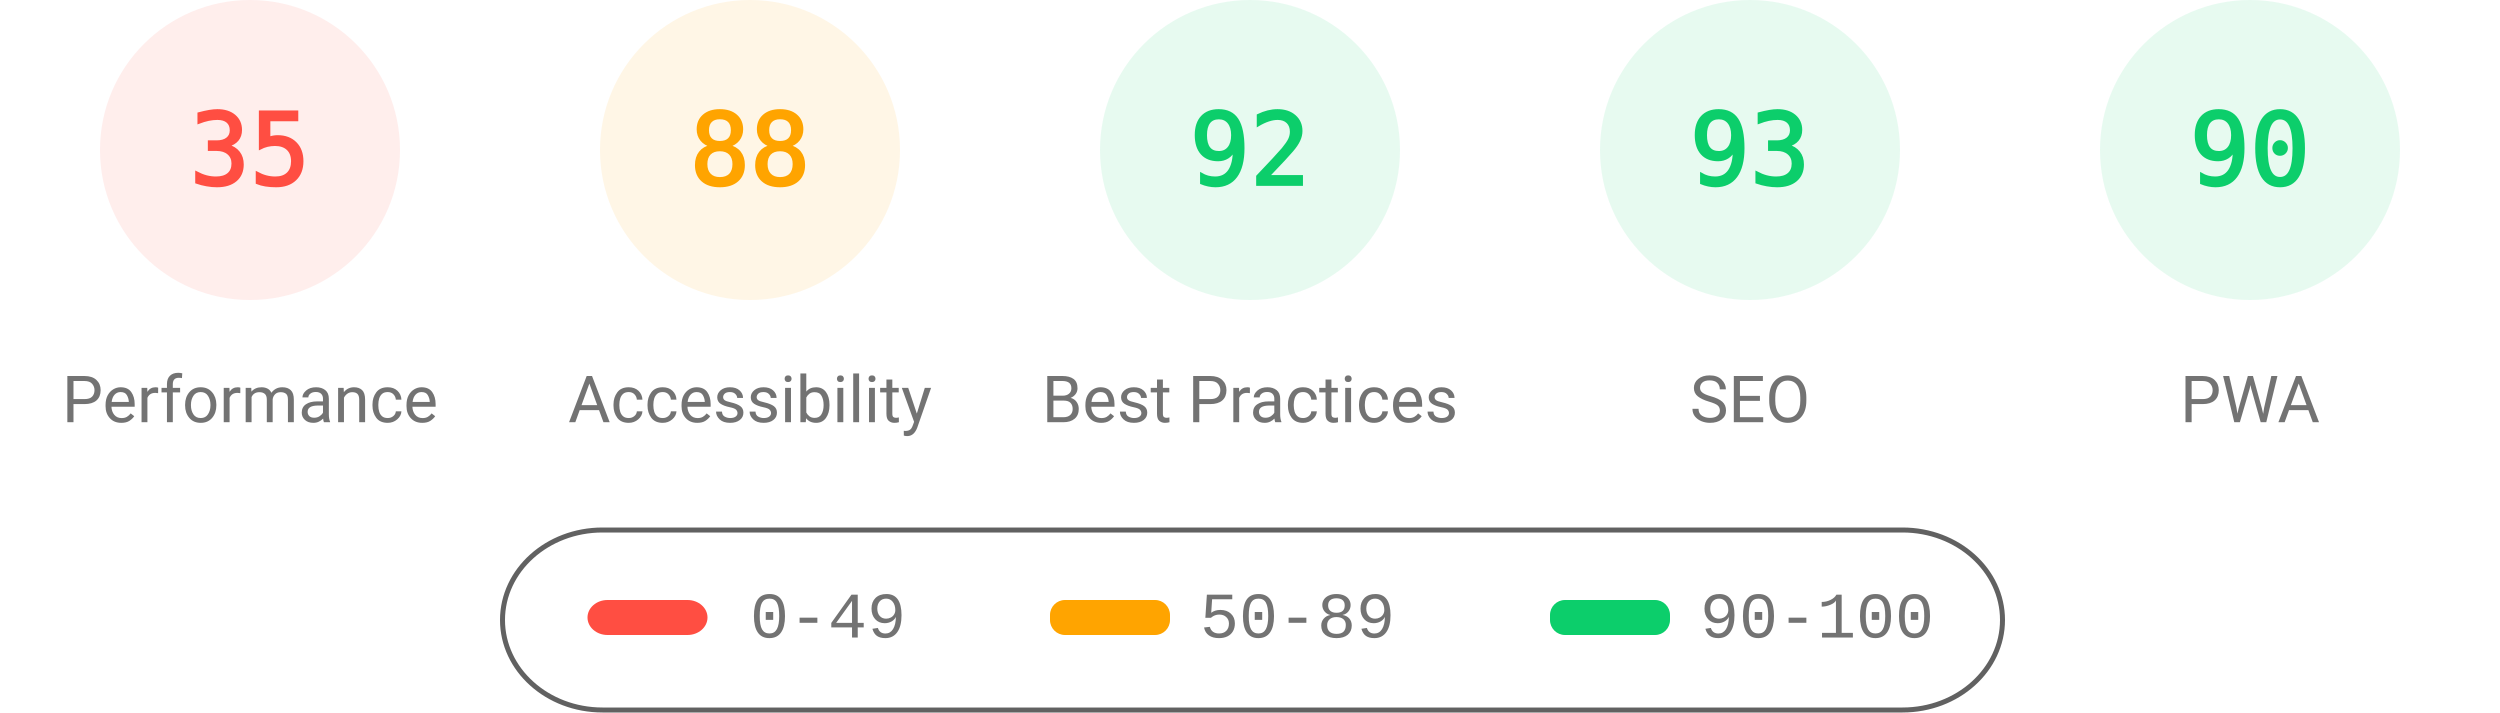
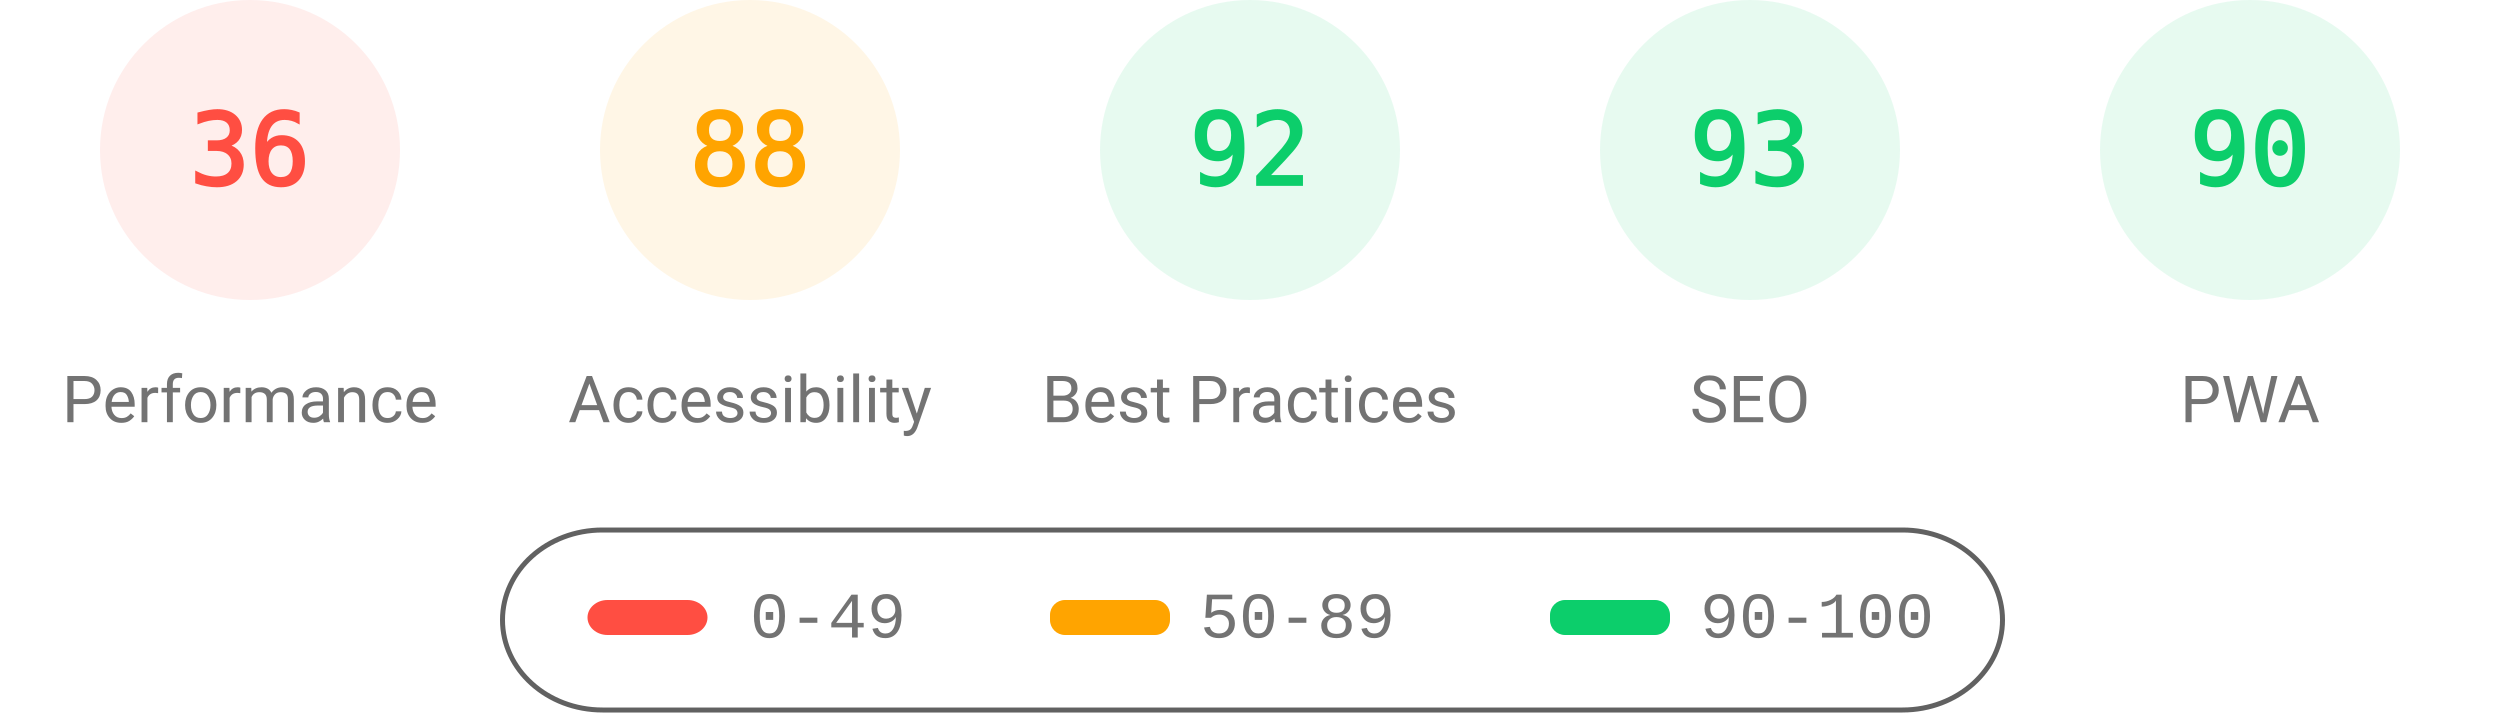
<svg xmlns="http://www.w3.org/2000/svg" fill="none" width="1000" height="285">
  <style>.gauge-base{opacity:.1}.gauge-arc{fill:none;animation-delay:250ms;stroke-linecap:round;transform:rotate(-90deg);transform-origin:100px 60px;animation:load-gauge 1s ease forwards}.guage-text{font-size:40px;font-family:monospace;text-align:center}.guage-red{color:#ff4e42;fill:#ff4e42;stroke:#ff4e42}.guage-orange{color:#ffa400;fill:#ffa400;stroke:#ffa400}.guage-green{color:#0cce6b;fill:#0cce6b;stroke:#0cce6b}.guage-undefined{color:#5c5c5c;fill:#5c5c5c;stroke:#5c5c5c}.guage-title{color:#737373;fill:#737373;stroke:none;font-size:26px;line-height:26px;font-family:Roboto,Halvetica,Arial,sans-serif}@keyframes load-gauge{from{stroke-dasharray:0 352.858}}</style>
  <svg class="guage-div guage-perf guage-red" viewBox="0 0 200 200" width="200" height="200">
    <circle class="gauge-base" r="56" cx="100" cy="60" stroke-width="8" />
-     <circle class="gauge-arc guage-arc-1" r="56" cx="100" cy="60" stroke-width="8" style="stroke-dasharray:123.15,351.858" />
-     <text class="guage-text" x="100" y="60" alignment-baseline="central" dominant-baseline="central" text-anchor="middle">35</text>
+     <circle class="gauge-arc guage-arc-1" r="56" cx="100" cy="60" stroke-width="8" style="stroke-dasharray:126.669,351.858" />
+     <text class="guage-text" x="100" y="60" alignment-baseline="central" dominant-baseline="central" text-anchor="middle">36</text>
    <text class="guage-title" x="100" y="160" alignment-baseline="central" dominant-baseline="central" text-anchor="middle">Performance</text>
  </svg>
  <svg class="guage-div guage-acc guage-orange" viewBox="0 0 200 200" width="200" height="200" x="200">
    <circle class="gauge-base" r="56" cx="100" cy="60" stroke-width="8" />
    <circle class="gauge-arc guage-arc-2" r="56" cx="100" cy="60" stroke-width="8" style="stroke-dasharray:309.635,351.858" />
    <text class="guage-text" x="100" y="60" alignment-baseline="central" dominant-baseline="central" text-anchor="middle">88</text>
    <text class="guage-title" x="100" y="160" alignment-baseline="central" dominant-baseline="central" text-anchor="middle">Accessibility</text>
  </svg>
  <svg class="guage-div guage-best guage-green" viewBox="0 0 200 200" width="200" height="200" x="400">
    <circle class="gauge-base" r="56" cx="100" cy="60" stroke-width="8" />
    <circle class="gauge-arc guage-arc-3" r="56" cx="100" cy="60" stroke-width="8" style="stroke-dasharray:323.709,351.858" />
    <text class="guage-text" x="100" y="60" alignment-baseline="central" dominant-baseline="central" text-anchor="middle">92</text>
    <text class="guage-title" x="100" y="160" alignment-baseline="central" dominant-baseline="central" text-anchor="middle">Best Practices</text>
  </svg>
  <svg class="guage-div guage-seo guage-green" viewBox="0 0 200 200" width="200" height="200" x="600">
    <circle class="gauge-base" r="56" cx="100" cy="60" stroke-width="8" />
    <circle class="gauge-arc guage-arc-4" r="56" cx="100" cy="60" stroke-width="8" style="stroke-dasharray:327.228,351.858" />
    <text class="guage-text" x="100" y="60" alignment-baseline="central" dominant-baseline="central" text-anchor="middle">93</text>
    <text class="guage-title" x="100" y="160" alignment-baseline="central" dominant-baseline="central" text-anchor="middle">SEO</text>
  </svg>
  <svg class="guage-div guage-pwa guage-green" viewBox="0 0 200 200" width="200" height="200" x="800">
    <circle class="gauge-base" r="56" cx="100" cy="60" stroke-width="8" />
    <circle class="gauge-arc guage-arc-4" r="56" cx="100" cy="60" stroke-width="8" style="stroke-dasharray:316.672,351.858" />
    <text class="guage-text" x="100" y="60" alignment-baseline="central" dominant-baseline="central" text-anchor="middle">90</text>
    <text class="guage-title" x="100" y="160" alignment-baseline="central" dominant-baseline="central" text-anchor="middle">PWA</text>
  </svg>
  <svg width="604" height="76" x="200" y="210">
    <path fill="none" id="canvas_background" d="M-1-1h604v80H-1z" />
    <rect fill-opacity="0" stroke="#616161" stroke-width="2" rx="40" id="svg_2" height="72" width="600" y="2" x="1" fill="#000" />
    <rect stroke="#000" rx="8" id="svg_3" height="14" width="48" y="30" x="35" stroke-opacity="null" stroke-width="0" fill="#ff4e42" />
    <rect stroke="#000" rx="6" id="svg_4" height="14" width="48" y="30" x="220" stroke-opacity="null" stroke-width="0" fill="#ffa400" />
    <rect stroke="#000" rx="6" id="svg_5" height="14" width="48" y="30" x="420" stroke-opacity="null" stroke-width="0" fill="#0cce6b" />
    <text xml:space="preserve" text-anchor="start" font-family="'Courier New', Courier, monospace" font-size="26" id="svg_6" y="45" x="100" stroke-opacity="null" stroke-width="0" stroke="#000" fill="#737373">0-49</text>
    <text xml:space="preserve" text-anchor="start" font-family="'Courier New', Courier, monospace" font-size="26" id="svg_7" y="45" x="280" stroke-opacity="null" stroke-width="0" stroke="#000" fill="#737373">50-89</text>
    <text xml:space="preserve" text-anchor="start" font-family="'Courier New', Courier, monospace" font-size="26" id="svg_8" y="45" x="480" stroke-opacity="null" stroke-width="0" stroke="#000" fill="#737373">90-100</text>
  </svg>
</svg>
